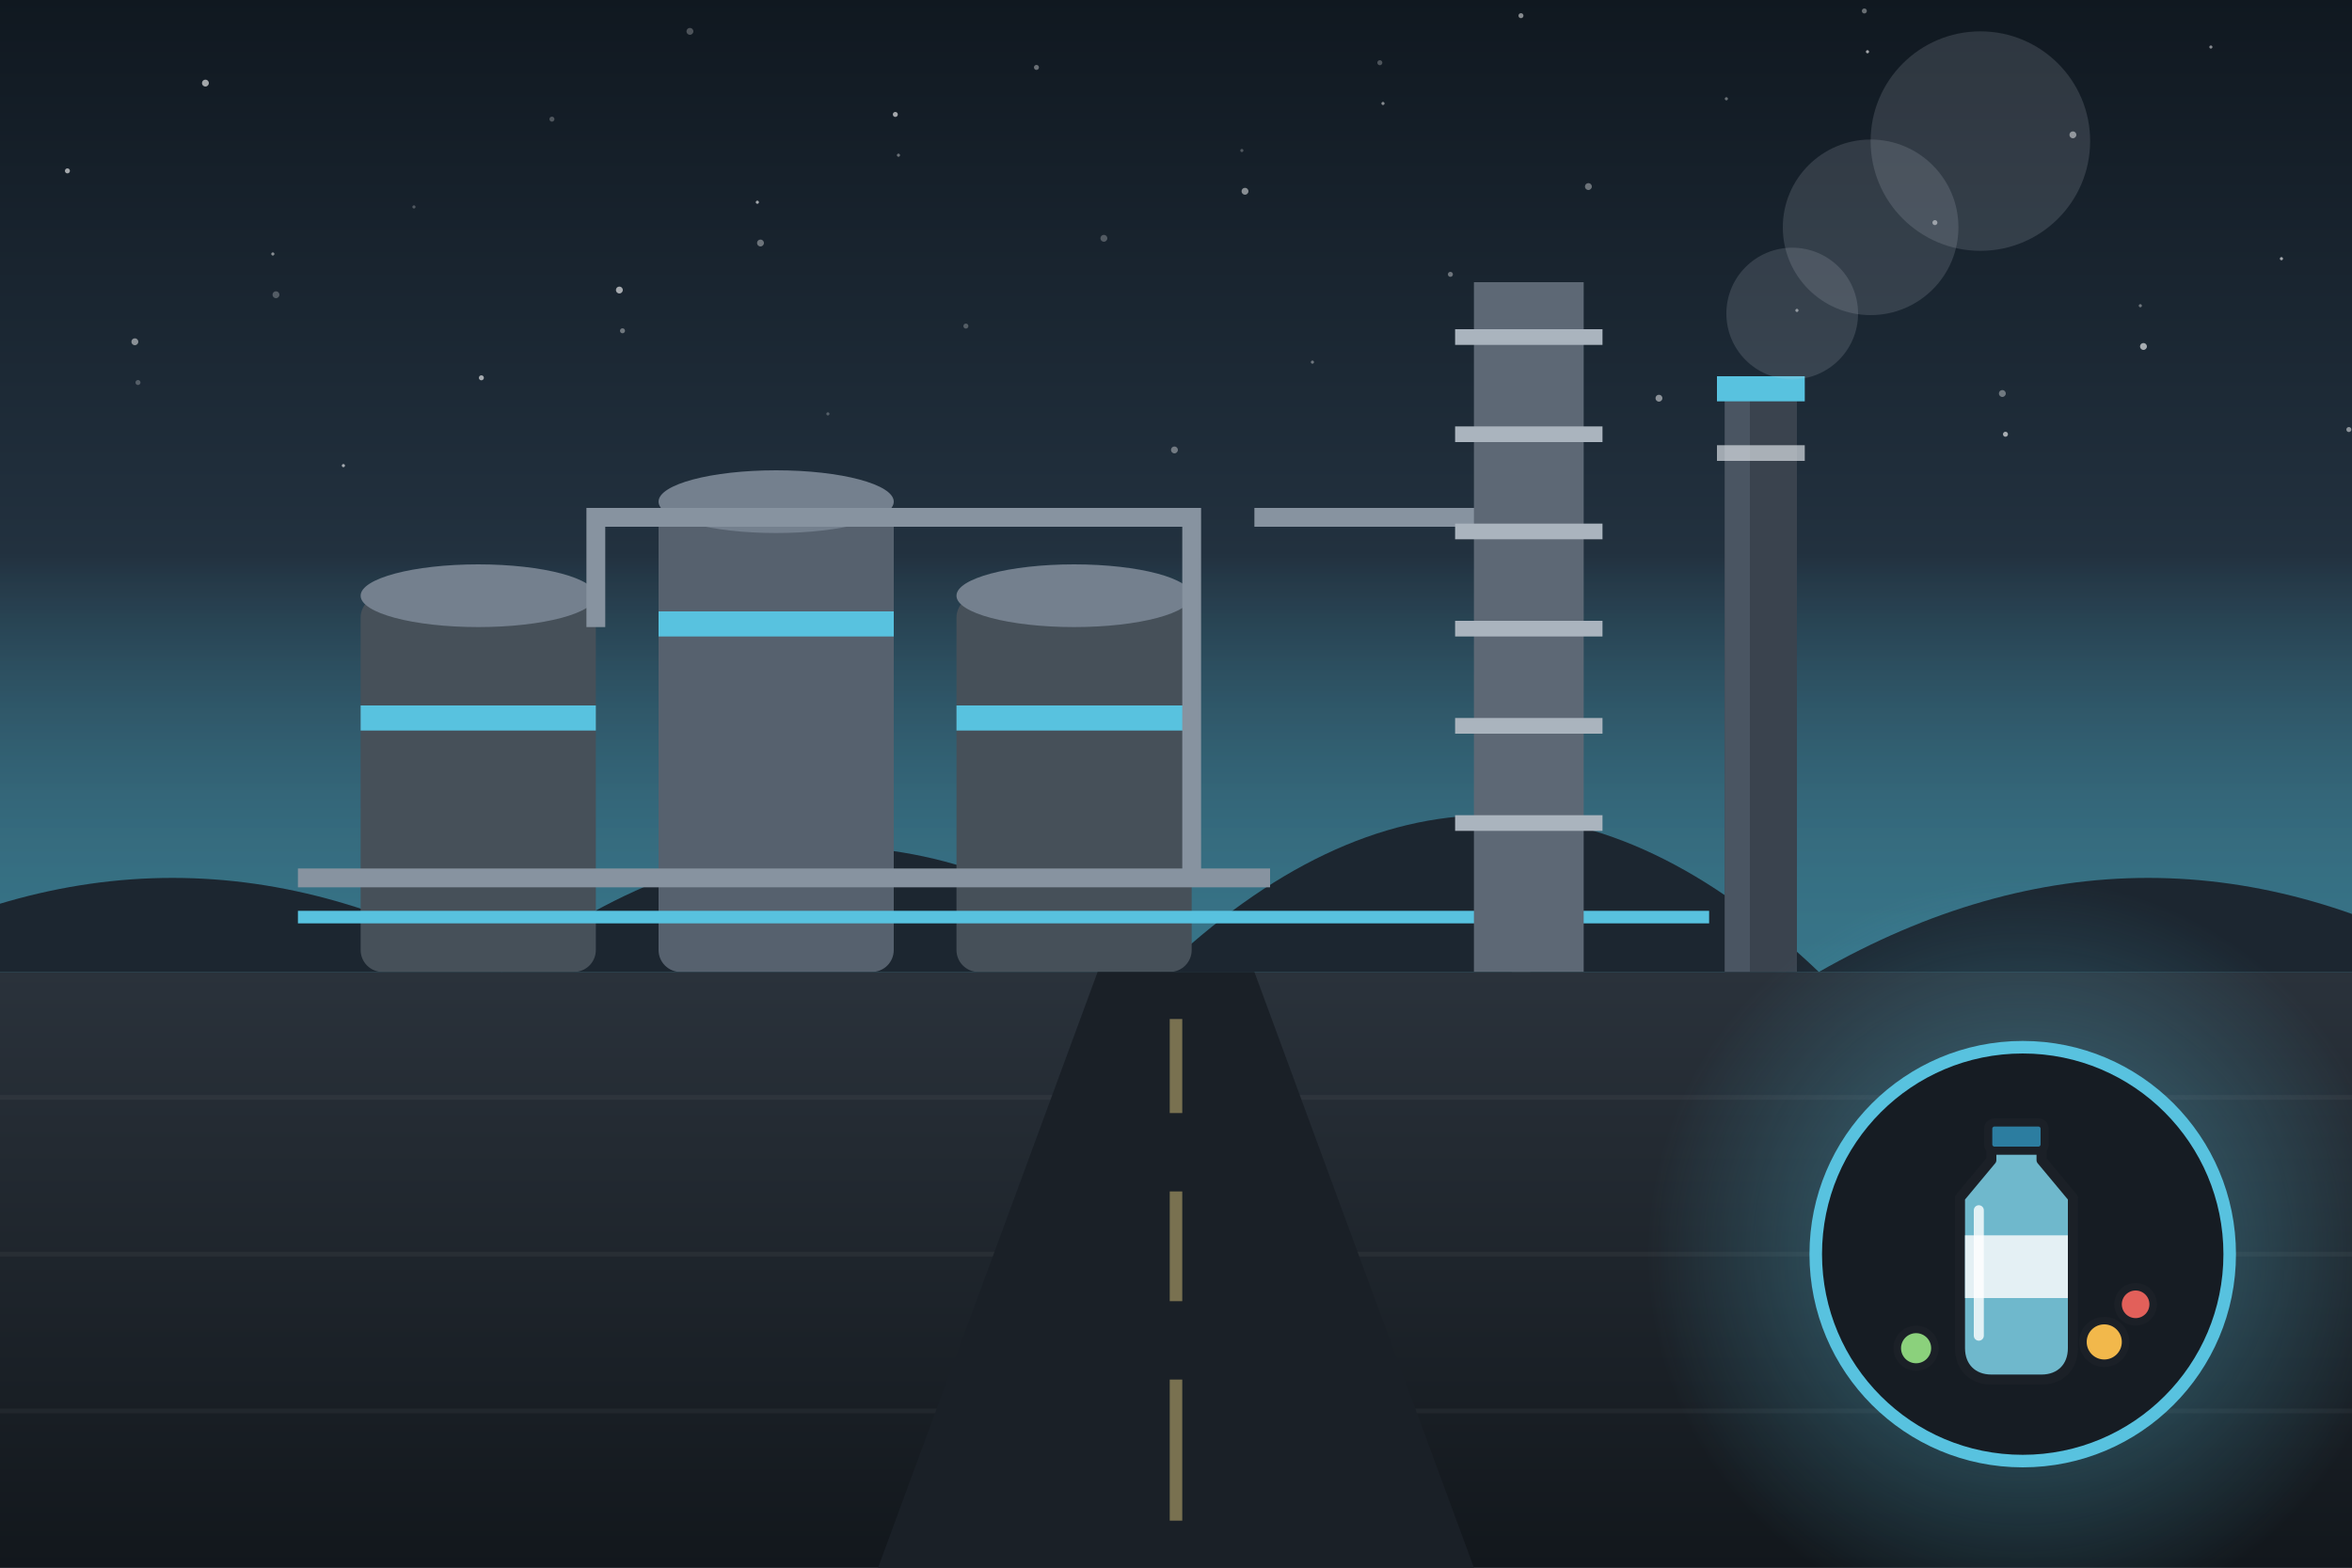
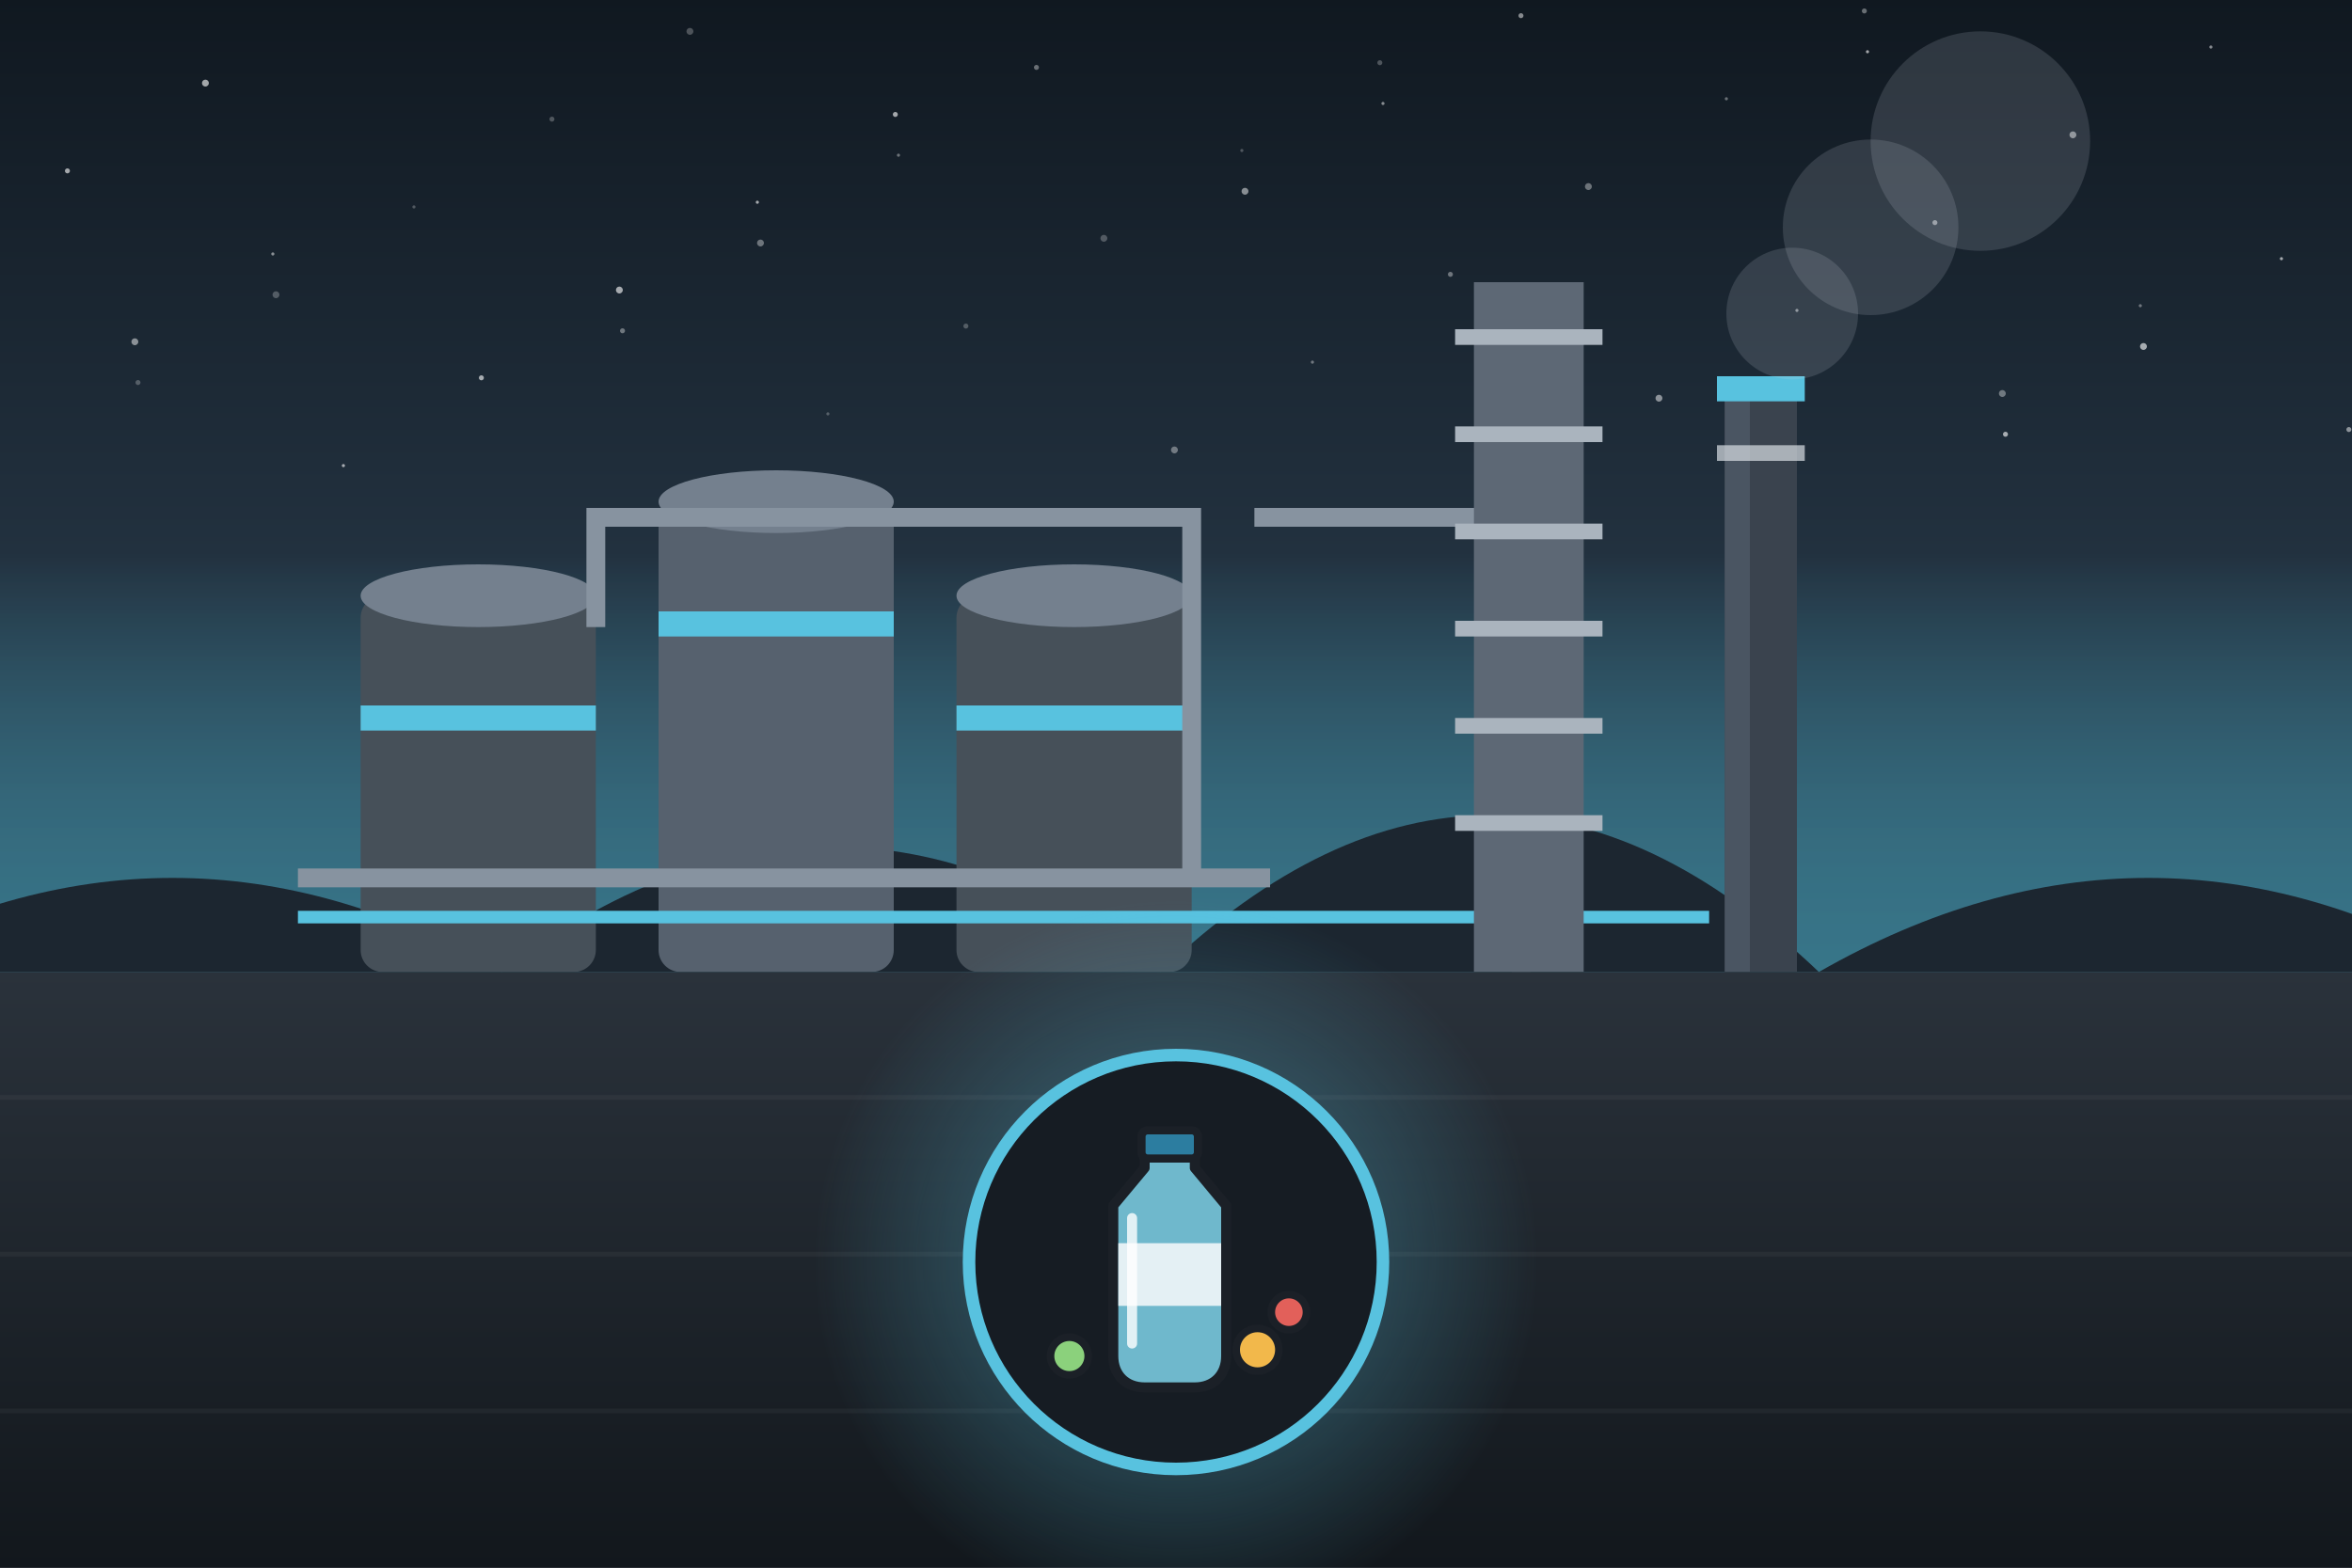
<svg xmlns="http://www.w3.org/2000/svg" viewBox="0 0 1500 1000" role="img" aria-label="Plastics Plants">
  <defs>
    <linearGradient id="sky" x1="0" y1="0" x2="0" y2="1">
      <stop offset="0" stop-color="#101820" />
      <stop offset=".55" stop-color="#22313f" />
      <stop offset="1" stop-color="#58c2df" stop-opacity=".55" />
    </linearGradient>
    <linearGradient id="ground" x1="0" y1="0" x2="0" y2="1">
      <stop offset="0" stop-color="#2a323b" />
      <stop offset="1" stop-color="#12171c" />
    </linearGradient>
    <radialGradient id="glow" cx=".5" cy=".5" r=".5">
      <stop offset="0" stop-color="#58c2df" stop-opacity=".5" />
      <stop offset="1" stop-color="#58c2df" stop-opacity="0" />
    </radialGradient>
  </defs>
  <rect width="1500" height="1000" fill="#101820" />
  <rect width="1500" height="640" fill="url(#sky)" />
  <circle cx="397" cy="211" r="1.6" fill="#ffffff" fill-opacity="0.37" />
  <circle cx="794" cy="122" r="2.2" fill="#ffffff" fill-opacity="0.49" />
  <circle cx="1191" cy="33" r="1.0" fill="#ffffff" fill-opacity="0.61" />
  <circle cx="88" cy="244" r="1.6" fill="#ffffff" fill-opacity="0.25" />
  <circle cx="485" cy="155" r="2.2" fill="#ffffff" fill-opacity="0.37" />
  <circle cx="882" cy="66" r="1.0" fill="#ffffff" fill-opacity="0.49" />
  <circle cx="1279" cy="277" r="1.6" fill="#ffffff" fill-opacity="0.61" />
  <circle cx="176" cy="188" r="2.2" fill="#ffffff" fill-opacity="0.25" />
  <circle cx="573" cy="99" r="1.0" fill="#ffffff" fill-opacity="0.37" />
  <circle cx="970" cy="10" r="1.6" fill="#ffffff" fill-opacity="0.49" />
  <circle cx="1367" cy="221" r="2.2" fill="#ffffff" fill-opacity="0.61" />
  <circle cx="264" cy="132" r="1.0" fill="#ffffff" fill-opacity="0.25" />
  <circle cx="661" cy="43" r="1.6" fill="#ffffff" fill-opacity="0.37" />
  <circle cx="1058" cy="254" r="2.2" fill="#ffffff" fill-opacity="0.49" />
  <circle cx="1455" cy="165" r="1.0" fill="#ffffff" fill-opacity="0.61" />
  <circle cx="352" cy="76" r="1.6" fill="#ffffff" fill-opacity="0.25" />
  <circle cx="749" cy="287" r="2.2" fill="#ffffff" fill-opacity="0.37" />
  <circle cx="1146" cy="198" r="1.0" fill="#ffffff" fill-opacity="0.49" />
  <circle cx="43" cy="109" r="1.6" fill="#ffffff" fill-opacity="0.61" />
  <circle cx="440" cy="20" r="2.2" fill="#ffffff" fill-opacity="0.25" />
  <circle cx="837" cy="231" r="1.0" fill="#ffffff" fill-opacity="0.37" />
  <circle cx="1234" cy="142" r="1.6" fill="#ffffff" fill-opacity="0.49" />
  <circle cx="131" cy="53" r="2.2" fill="#ffffff" fill-opacity="0.61" />
  <circle cx="528" cy="264" r="1.0" fill="#ffffff" fill-opacity="0.25" />
  <circle cx="925" cy="175" r="1.6" fill="#ffffff" fill-opacity="0.37" />
  <circle cx="1322" cy="86" r="2.2" fill="#ffffff" fill-opacity="0.49" />
  <circle cx="219" cy="297" r="1.0" fill="#ffffff" fill-opacity="0.61" />
  <circle cx="616" cy="208" r="1.6" fill="#ffffff" fill-opacity="0.25" />
  <circle cx="1013" cy="119" r="2.2" fill="#ffffff" fill-opacity="0.37" />
  <circle cx="1410" cy="30" r="1.0" fill="#ffffff" fill-opacity="0.49" />
  <circle cx="307" cy="241" r="1.6" fill="#ffffff" fill-opacity="0.61" />
  <circle cx="704" cy="152" r="2.2" fill="#ffffff" fill-opacity="0.25" />
  <circle cx="1101" cy="63" r="1.0" fill="#ffffff" fill-opacity="0.37" />
  <circle cx="1498" cy="274" r="1.6" fill="#ffffff" fill-opacity="0.49" />
  <circle cx="395" cy="185" r="2.2" fill="#ffffff" fill-opacity="0.61" />
  <circle cx="792" cy="96" r="1.0" fill="#ffffff" fill-opacity="0.25" />
  <circle cx="1189" cy="7" r="1.6" fill="#ffffff" fill-opacity="0.37" />
  <circle cx="86" cy="218" r="2.2" fill="#ffffff" fill-opacity="0.49" />
  <circle cx="483" cy="129" r="1.0" fill="#ffffff" fill-opacity="0.61" />
  <circle cx="880" cy="40" r="1.6" fill="#ffffff" fill-opacity="0.25" />
  <circle cx="1277" cy="251" r="2.2" fill="#ffffff" fill-opacity="0.37" />
  <circle cx="174" cy="162" r="1.0" fill="#ffffff" fill-opacity="0.49" />
  <circle cx="571" cy="73" r="1.6" fill="#ffffff" fill-opacity="0.61" />
  <circle cx="968" cy="284" r="2.2" fill="#ffffff" fill-opacity="0.25" />
  <circle cx="1365" cy="195" r="1.0" fill="#ffffff" fill-opacity="0.37" />
  <path d="M-100 620q210-120 420 0z" fill="#1c2630" />
  <path d="M320 620q210-160 420 0z" fill="#1c2630" />
  <path d="M740 620q210-200 420 0z" fill="#1c2630" />
  <path d="M1160 620q210-120 420 0z" fill="#1c2630" />
  <path d="M1580 620q210-160 420 0z" fill="#1c2630" />
  <g transform="translate(40 0)">
    <rect x="190" y="380" width="150" height="240" rx="14" fill="#465059" />
    <ellipse cx="265" cy="380" rx="75" ry="20" fill="#74808e" />
    <rect x="190" y="450" width="150" height="16" fill="#58c2df" />
    <rect x="380" y="320" width="150" height="300" rx="14" fill="#56616e" />
    <ellipse cx="455" cy="320" rx="75" ry="20" fill="#74808e" />
    <rect x="380" y="390" width="150" height="16" fill="#58c2df" />
    <rect x="570" y="380" width="150" height="240" rx="14" fill="#465059" />
    <ellipse cx="645" cy="380" rx="75" ry="20" fill="#74808e" />
    <rect x="570" y="450" width="150" height="16" fill="#58c2df" />
    <path d="M150 560h620M340 400v-70h380v230M760 330h170v290" stroke="#8793a0" stroke-width="12" fill="none" />
    <path d="M150 585h900" stroke="#58c2df" stroke-width="8" fill="none" />
    <rect x="900" y="180" width="70" height="440" fill="#5d6875" />
    <rect x="888" y="210" width="94" height="10" fill="#aab4be" />
    <rect x="888" y="272" width="94" height="10" fill="#aab4be" />
    <rect x="888" y="334" width="94" height="10" fill="#aab4be" />
    <rect x="888" y="396" width="94" height="10" fill="#aab4be" />
    <rect x="888" y="458" width="94" height="10" fill="#aab4be" />
    <rect x="888" y="520" width="94" height="10" fill="#aab4be" />
    <rect x="1060" y="240" width="46" height="380" fill="#3a434e" />
    <rect x="1060" y="240" width="16" height="380" fill="#4a5562" />
    <rect x="1055" y="240" width="56" height="16" fill="#58c2df" />
    <rect x="1055" y="284" width="56" height="10" fill="#d9dee4" fill-opacity=".7" />
    <g fill="#c9d2dc" fill-opacity=".16">
      <circle cx="1103.0" cy="200" r="42" />
      <circle cx="1153.0" cy="145" r="56" />
      <circle cx="1223.0" cy="90" r="70" />
    </g>
  </g>
  <rect y="620" width="1500" height="380" fill="url(#ground)" />
  <path d="M0 700h1500M0 800h1500M0 900h1500" stroke="#ffffff" stroke-opacity=".04" stroke-width="3" />
-   <path d="M560 1000L700 620h100l140 380z" fill="#1a2027" />
-   <path d="M750 650v60M750 760v70M750 880v90" stroke="#d9c27a" stroke-opacity=".5" stroke-width="8" />
-   <circle cx="1290" cy="800" r="240" fill="url(#glow)" />
-   <circle cx="1290" cy="800" r="132" fill="#161c23" stroke="#58c2df" stroke-width="8" />
-   <g transform="translate(1190 700) scale(4)">
+   <circle cx="750" cy="805" r="230" fill="url(#glow)" />
+   <circle cx="750" cy="805" r="132" fill="#161c23" stroke="#58c2df" stroke-width="8" />
+   <g transform="translate(650 705) scale(4)">
    <path d="M20 5h8v5l5 6v24c0 3-2 5-5 5h-8c-3 0-5-2-5-5V16l5-6z" fill="#7fd3ea" fill-opacity=".85" stroke="#1b2027" stroke-width="1.6" stroke-linejoin="round" />
    <rect x="19.500" y="4" width="9" height="4.500" rx="1" fill="#2c7da0" stroke="#1b2027" stroke-width="1.300" />
    <rect x="15.800" y="22" width="16.400" height="10" fill="#f1f6f8" fill-opacity=".9" />
    <path d="M18 18v20" stroke="#ffffff" stroke-opacity=".8" stroke-width="1.600" stroke-linecap="round" />
    <circle cx="38" cy="39" r="3.400" fill="#f2b84b" stroke="#1b2027" stroke-width="1.200" />
    <circle cx="43" cy="33" r="2.800" fill="#e2605a" stroke="#1b2027" stroke-width="1.200" />
    <circle cx="8" cy="40" r="3" fill="#8bd17c" stroke="#1b2027" stroke-width="1.200" />
  </g>
</svg>
